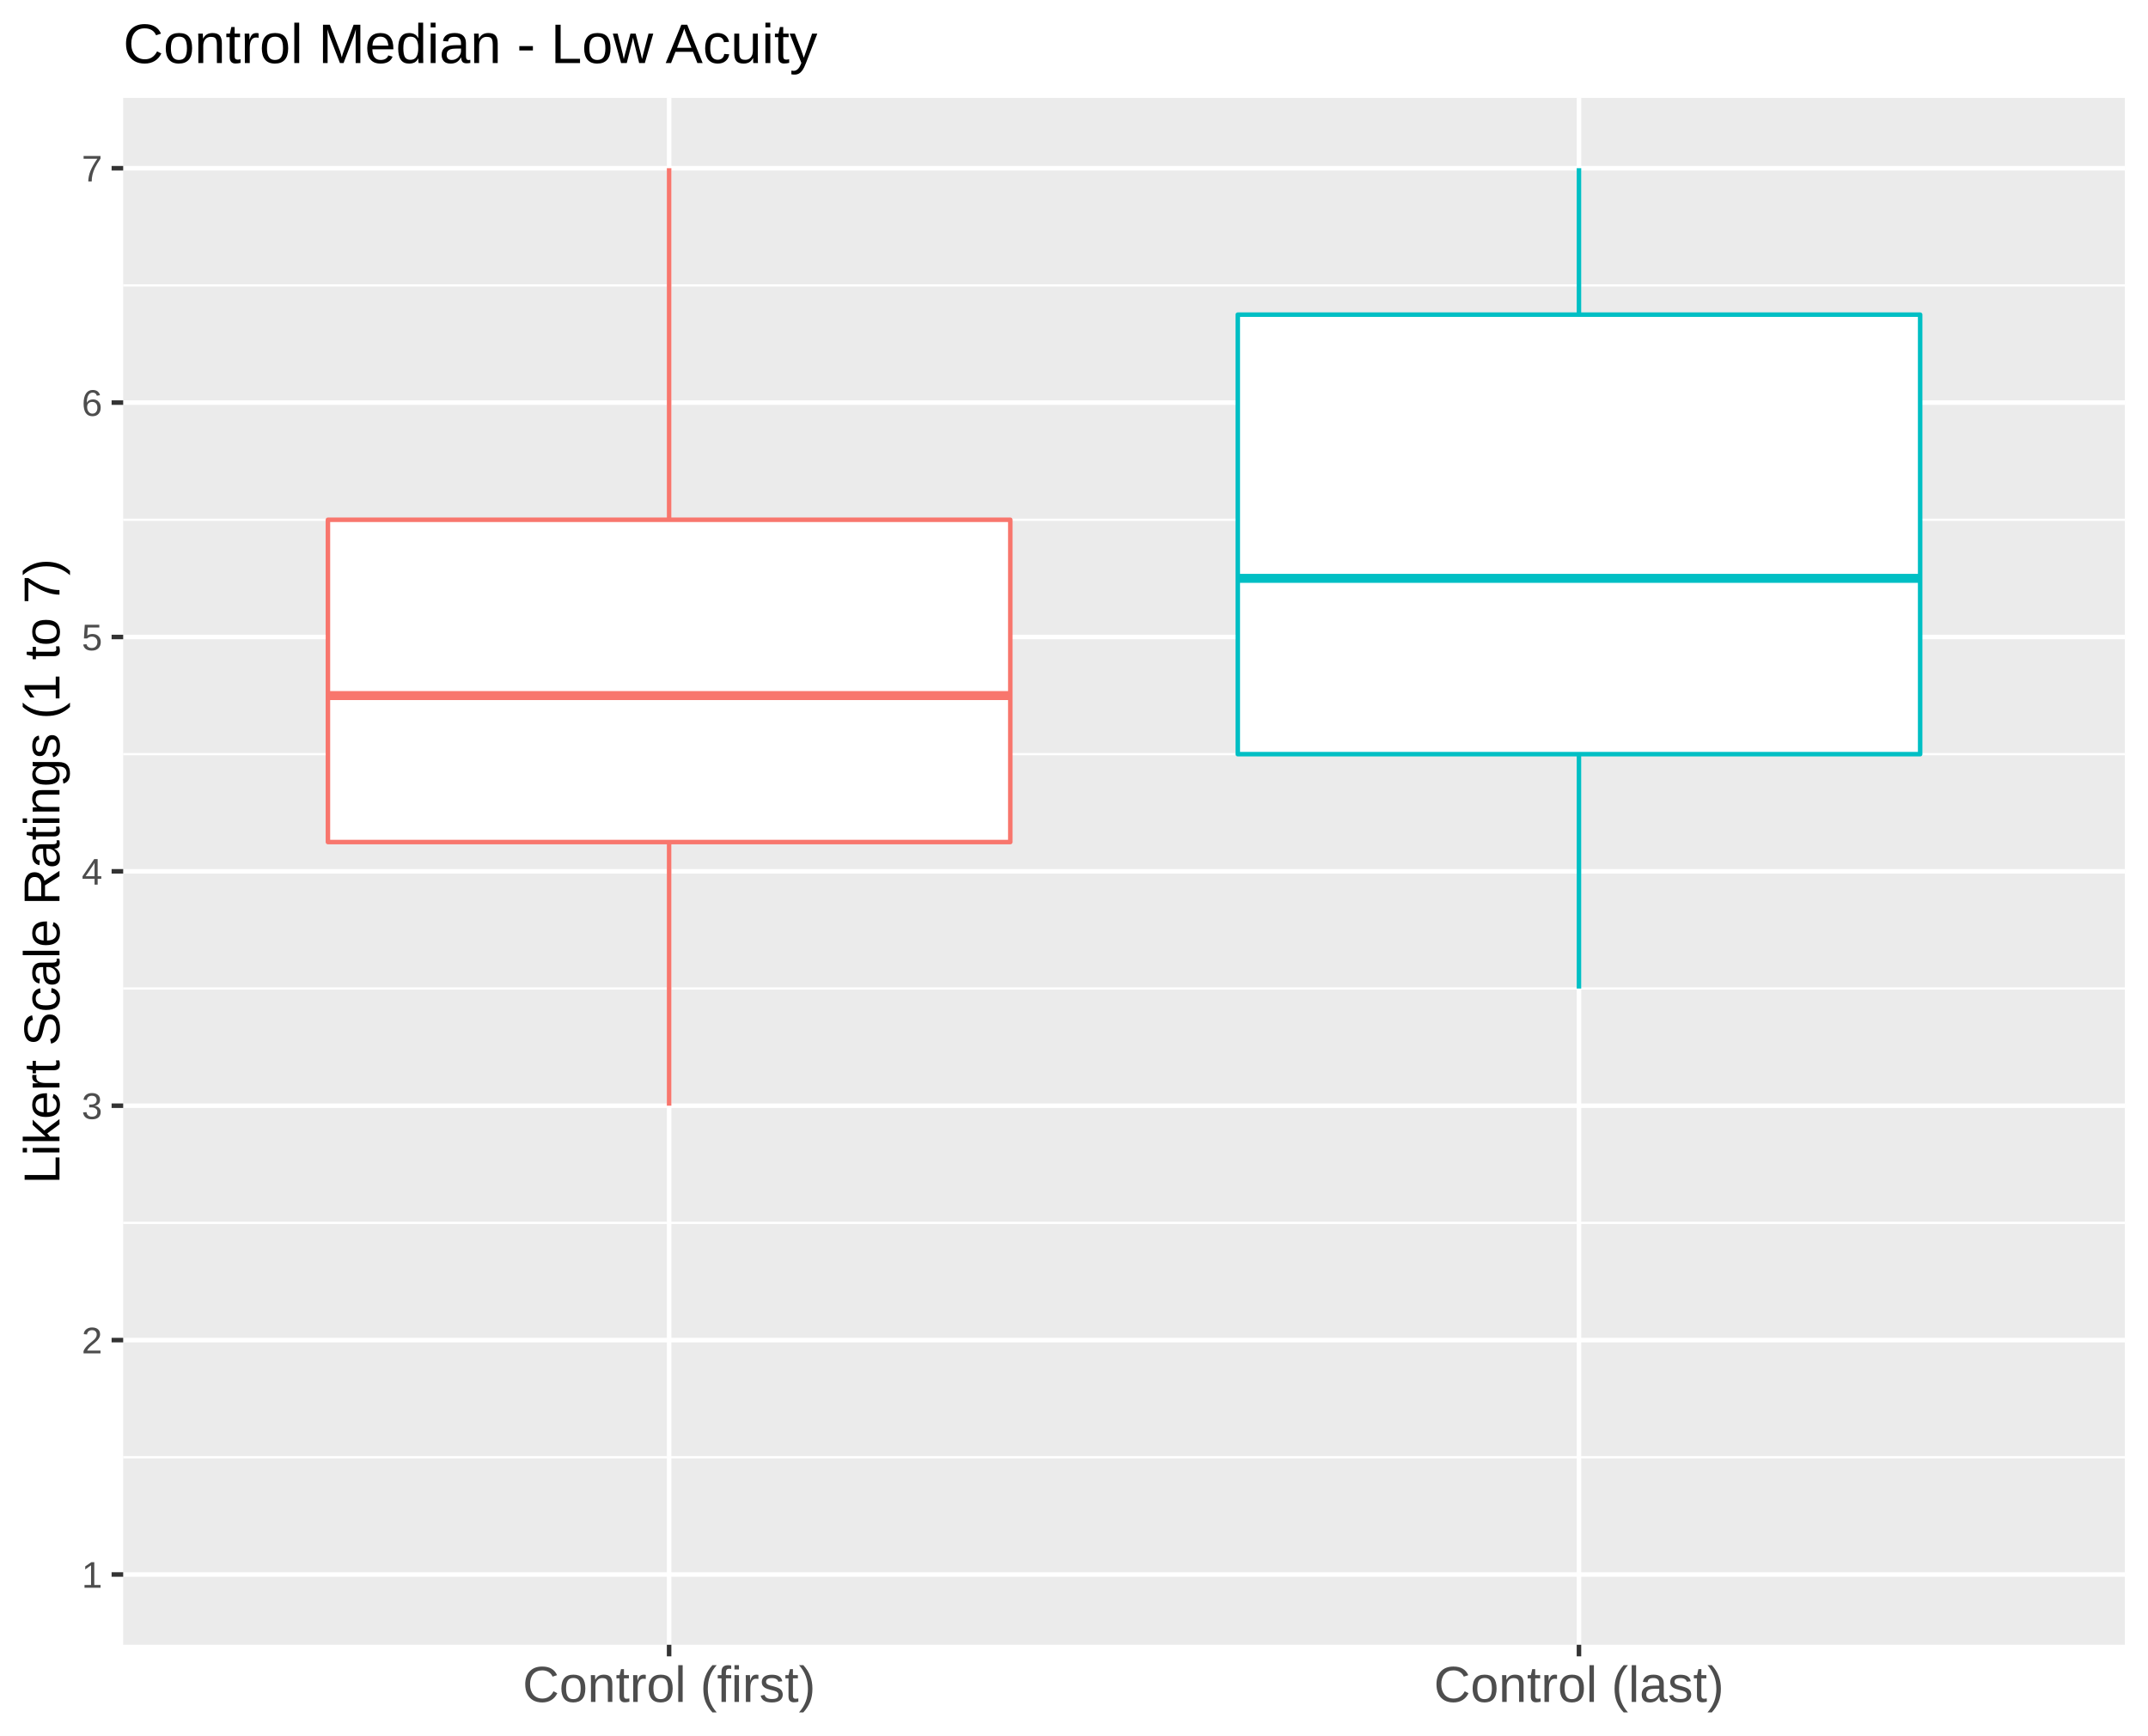
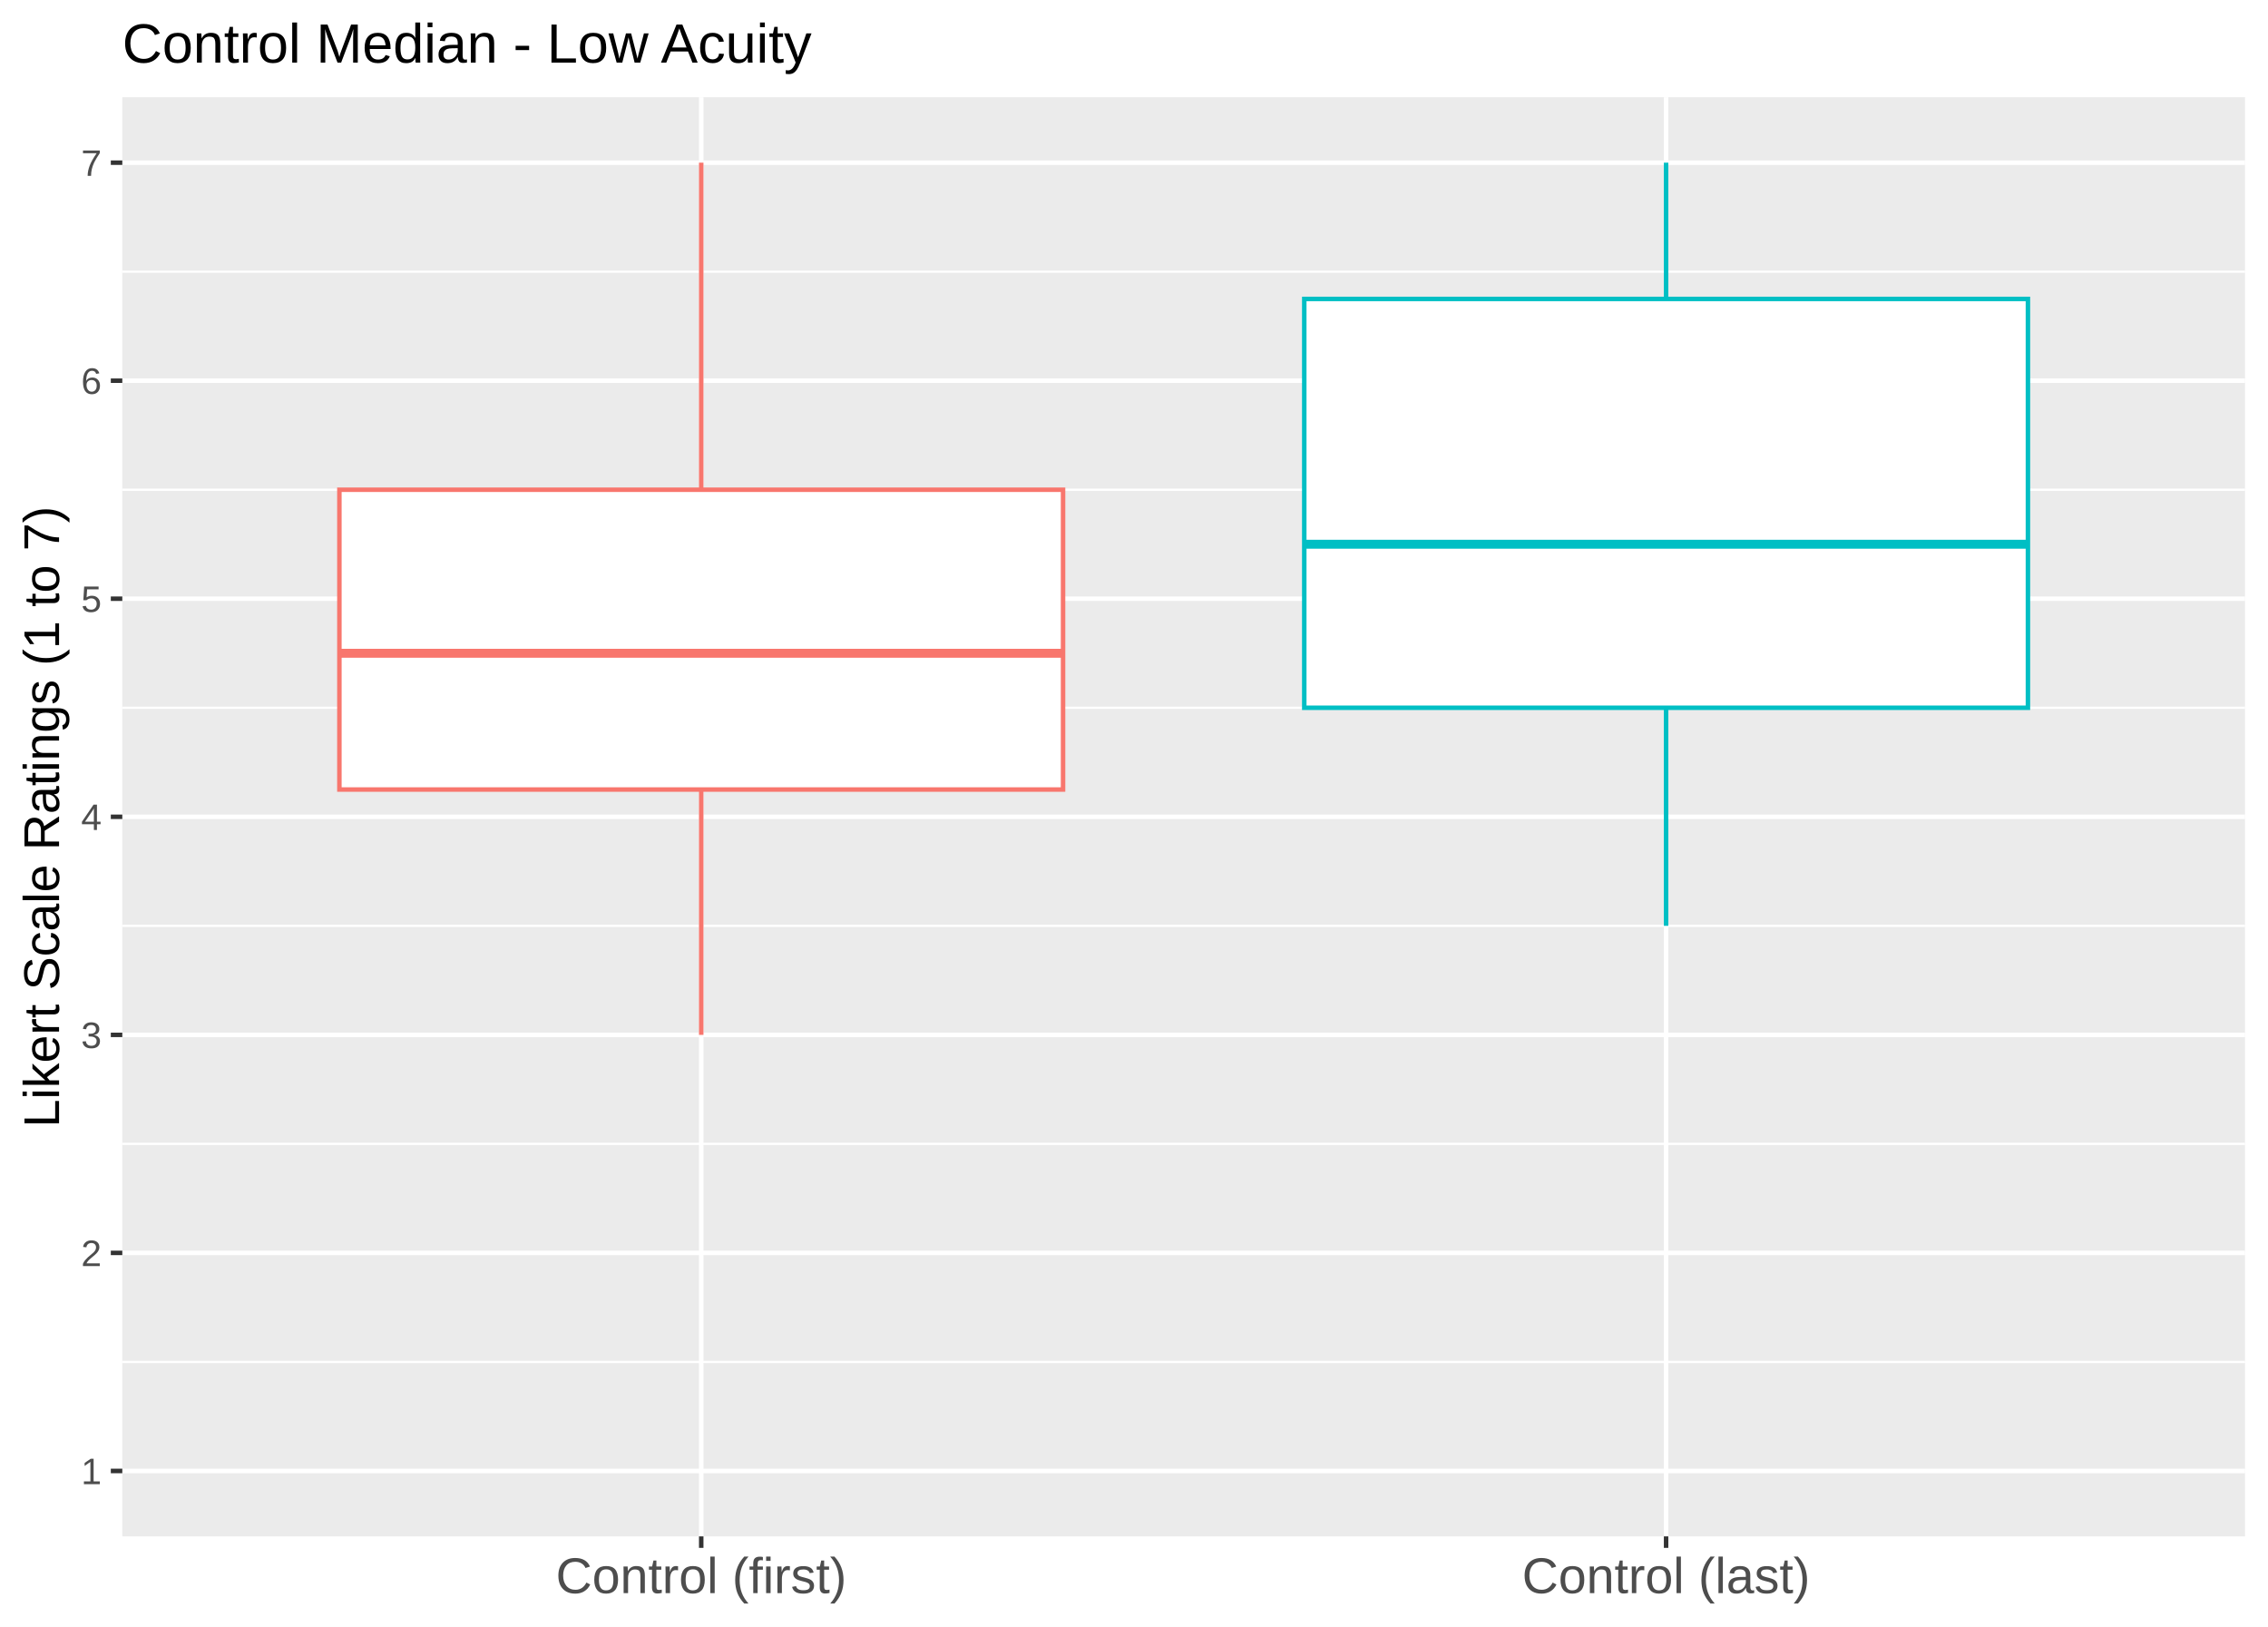
- <svg xmlns="http://www.w3.org/2000/svg" class="svglite" width="508.50pt" height="411.00pt" viewBox="0 0 508.50 411.00">
+ <svg xmlns="http://www.w3.org/2000/svg" class="svglite" width="540.75pt" height="387.75pt" viewBox="0 0 540.75 387.75">
  <defs>
    <style type="text/css">
    .svglite line, .svglite polyline, .svglite polygon, .svglite path, .svglite rect, .svglite circle {
      fill: none;
      stroke: #000000;
      stroke-linecap: round;
      stroke-linejoin: round;
      stroke-miterlimit: 10.00;
    }
    .svglite text {
      white-space: pre;
    }
  </style>
  </defs>
  <rect width="100%" height="100%" style="stroke: none; fill: #FFFFFF;" />
  <defs>
-     <clipPath id="cpMC4wMHw1MDguNTB8MC4wMHw0MTEuMDA=">
-       <rect x="0.00" y="0.00" width="508.50" height="411.00" />
+     <clipPath id="cpMC4wMHw1NDAuNzV8MC4wMHwzODcuNzU=">
+       <rect x="0.00" y="0.00" width="540.75" height="387.75" />
    </clipPath>
  </defs>
-   <g clip-path="url(#cpMC4wMHw1MDguNTB8MC4wMHw0MTEuMDA=)">
-     <rect x="0.00" y="0.00" width="508.50" height="411.00" style="stroke-width: 1.07; stroke: #FFFFFF; fill: #FFFFFF;" />
+   <g clip-path="url(#cpMC4wMHw1NDAuNzV8MC4wMHwzODcuNzU=)">
+     <rect x="0.00" y="0.00" width="540.75" height="387.75" style="stroke-width: 1.07; stroke: #FFFFFF; fill: #FFFFFF;" />
  </g>
  <defs>
-     <clipPath id="cpMjkuMTZ8NTAzLjAyfDIzLjE4fDM4OS40Nw==">
-       <rect x="29.16" y="23.18" width="473.86" height="366.29" />
+     <clipPath id="cpMjkuMTZ8NTM1LjI3fDIzLjE4fDM2Ni4yMg==">
+       <rect x="29.16" y="23.18" width="506.11" height="343.04" />
    </clipPath>
  </defs>
-   <g clip-path="url(#cpMjkuMTZ8NTAzLjAyfDIzLjE4fDM4OS40Nw==)">
-     <rect x="29.16" y="23.18" width="473.86" height="366.29" style="stroke-width: 1.07; stroke: none; fill: #EBEBEB;" />
-     <polyline points="29.16,345.07 503.02,345.07 " style="stroke-width: 0.53; stroke: #FFFFFF; stroke-linecap: butt;" />
-     <polyline points="29.16,289.57 503.02,289.57 " style="stroke-width: 0.53; stroke: #FFFFFF; stroke-linecap: butt;" />
-     <polyline points="29.16,234.07 503.02,234.07 " style="stroke-width: 0.53; stroke: #FFFFFF; stroke-linecap: butt;" />
-     <polyline points="29.16,178.58 503.02,178.58 " style="stroke-width: 0.53; stroke: #FFFFFF; stroke-linecap: butt;" />
-     <polyline points="29.16,123.08 503.02,123.08 " style="stroke-width: 0.53; stroke: #FFFFFF; stroke-linecap: butt;" />
-     <polyline points="29.16,67.58 503.02,67.58 " style="stroke-width: 0.53; stroke: #FFFFFF; stroke-linecap: butt;" />
-     <polyline points="29.16,372.82 503.02,372.82 " style="stroke-width: 1.07; stroke: #FFFFFF; stroke-linecap: butt;" />
-     <polyline points="29.16,317.32 503.02,317.32 " style="stroke-width: 1.07; stroke: #FFFFFF; stroke-linecap: butt;" />
-     <polyline points="29.16,261.82 503.02,261.82 " style="stroke-width: 1.07; stroke: #FFFFFF; stroke-linecap: butt;" />
-     <polyline points="29.16,206.32 503.02,206.32 " style="stroke-width: 1.07; stroke: #FFFFFF; stroke-linecap: butt;" />
-     <polyline points="29.16,150.83 503.02,150.83 " style="stroke-width: 1.07; stroke: #FFFFFF; stroke-linecap: butt;" />
-     <polyline points="29.16,95.33 503.02,95.33 " style="stroke-width: 1.07; stroke: #FFFFFF; stroke-linecap: butt;" />
-     <polyline points="29.16,39.83 503.02,39.83 " style="stroke-width: 1.07; stroke: #FFFFFF; stroke-linecap: butt;" />
-     <polyline points="158.40,389.47 158.40,23.18 " style="stroke-width: 1.07; stroke: #FFFFFF; stroke-linecap: butt;" />
-     <polyline points="373.79,389.47 373.79,23.18 " style="stroke-width: 1.07; stroke: #FFFFFF; stroke-linecap: butt;" />
-     <line x1="158.40" y1="123.08" x2="158.40" y2="39.83" style="stroke-width: 1.07; stroke: #F8766D; stroke-linecap: butt;" />
-     <line x1="158.40" y1="199.39" x2="158.40" y2="261.82" style="stroke-width: 1.07; stroke: #F8766D; stroke-linecap: butt;" />
-     <polygon points="77.63,123.08 77.63,199.39 239.17,199.39 239.17,123.08 77.63,123.08 " style="stroke-width: 1.07; stroke: #F8766D; fill: #FFFFFF;" />
-     <line x1="77.63" y1="164.70" x2="239.17" y2="164.70" style="stroke-width: 2.13; stroke: #F8766D; stroke-linecap: butt;" />
-     <line x1="373.79" y1="74.51" x2="373.79" y2="39.83" style="stroke-width: 1.07; stroke: #00BFC4; stroke-linecap: butt;" />
-     <line x1="373.79" y1="178.58" x2="373.79" y2="234.07" style="stroke-width: 1.07; stroke: #00BFC4; stroke-linecap: butt;" />
-     <polygon points="293.02,74.51 293.02,178.58 454.56,178.58 454.56,74.51 293.02,74.51 " style="stroke-width: 1.07; stroke: #00BFC4; fill: #FFFFFF;" />
-     <line x1="293.02" y1="136.95" x2="454.56" y2="136.95" style="stroke-width: 2.13; stroke: #00BFC4; stroke-linecap: butt;" />
+   <g clip-path="url(#cpMjkuMTZ8NTM1LjI3fDIzLjE4fDM2Ni4yMg==)">
+     <rect x="29.16" y="23.18" width="506.11" height="343.04" style="stroke-width: 1.07; stroke: none; fill: #EBEBEB;" />
+     <polyline points="29.16,324.64 535.27,324.64 " style="stroke-width: 0.53; stroke: #FFFFFF; stroke-linecap: butt;" />
+     <polyline points="29.16,272.66 535.27,272.66 " style="stroke-width: 0.53; stroke: #FFFFFF; stroke-linecap: butt;" />
+     <polyline points="29.16,220.69 535.27,220.69 " style="stroke-width: 0.53; stroke: #FFFFFF; stroke-linecap: butt;" />
+     <polyline points="29.16,168.71 535.27,168.71 " style="stroke-width: 0.53; stroke: #FFFFFF; stroke-linecap: butt;" />
+     <polyline points="29.16,116.74 535.27,116.74 " style="stroke-width: 0.53; stroke: #FFFFFF; stroke-linecap: butt;" />
+     <polyline points="29.16,64.76 535.27,64.76 " style="stroke-width: 0.53; stroke: #FFFFFF; stroke-linecap: butt;" />
+     <polyline points="29.16,350.63 535.27,350.63 " style="stroke-width: 1.07; stroke: #FFFFFF; stroke-linecap: butt;" />
+     <polyline points="29.16,298.65 535.27,298.65 " style="stroke-width: 1.07; stroke: #FFFFFF; stroke-linecap: butt;" />
+     <polyline points="29.16,246.68 535.27,246.68 " style="stroke-width: 1.07; stroke: #FFFFFF; stroke-linecap: butt;" />
+     <polyline points="29.16,194.70 535.27,194.70 " style="stroke-width: 1.07; stroke: #FFFFFF; stroke-linecap: butt;" />
+     <polyline points="29.16,142.72 535.27,142.72 " style="stroke-width: 1.07; stroke: #FFFFFF; stroke-linecap: butt;" />
+     <polyline points="29.16,90.75 535.27,90.75 " style="stroke-width: 1.07; stroke: #FFFFFF; stroke-linecap: butt;" />
+     <polyline points="29.16,38.77 535.27,38.77 " style="stroke-width: 1.07; stroke: #FFFFFF; stroke-linecap: butt;" />
+     <polyline points="167.19,366.22 167.19,23.18 " style="stroke-width: 1.07; stroke: #FFFFFF; stroke-linecap: butt;" />
+     <polyline points="397.24,366.22 397.24,23.18 " style="stroke-width: 1.07; stroke: #FFFFFF; stroke-linecap: butt;" />
+     <line x1="167.19" y1="116.74" x2="167.19" y2="38.77" style="stroke-width: 1.07; stroke: #F8766D; stroke-linecap: butt;" />
+     <line x1="167.19" y1="188.20" x2="167.19" y2="246.68" style="stroke-width: 1.07; stroke: #F8766D; stroke-linecap: butt;" />
+     <polygon points="80.92,116.74 80.92,188.20 253.46,188.20 253.46,116.74 80.92,116.74 " style="stroke-width: 1.07; stroke: #F8766D; stroke-linecap: butt; stroke-linejoin: miter; fill: #FFFFFF;" />
+     <line x1="80.92" y1="155.72" x2="253.46" y2="155.72" style="stroke-width: 2.13; stroke: #F8766D; stroke-linecap: butt; stroke-linejoin: miter;" />
+     <line x1="397.24" y1="71.26" x2="397.24" y2="38.77" style="stroke-width: 1.07; stroke: #00BFC4; stroke-linecap: butt;" />
+     <line x1="397.24" y1="168.71" x2="397.24" y2="220.69" style="stroke-width: 1.07; stroke: #00BFC4; stroke-linecap: butt;" />
+     <polygon points="310.97,71.26 310.97,168.71 483.51,168.71 483.51,71.26 310.97,71.26 " style="stroke-width: 1.07; stroke: #00BFC4; stroke-linecap: butt; stroke-linejoin: miter; fill: #FFFFFF;" />
+     <line x1="310.97" y1="129.73" x2="483.51" y2="129.73" style="stroke-width: 2.13; stroke: #00BFC4; stroke-linecap: butt; stroke-linejoin: miter;" />
  </g>
-   <g clip-path="url(#cpMC4wMHw1MDguNTB8MC4wMHw0MTEuMDA=)">
-     <text x="24.23" y="375.97" text-anchor="end" style="font-size: 8.80px;fill: #4D4D4D; font-family: &quot;Arial&quot;;" textLength="4.90px" lengthAdjust="spacingAndGlyphs">1</text>
-     <text x="24.23" y="320.47" text-anchor="end" style="font-size: 8.80px;fill: #4D4D4D; font-family: &quot;Arial&quot;;" textLength="4.90px" lengthAdjust="spacingAndGlyphs">2</text>
-     <text x="24.23" y="264.97" text-anchor="end" style="font-size: 8.80px;fill: #4D4D4D; font-family: &quot;Arial&quot;;" textLength="4.90px" lengthAdjust="spacingAndGlyphs">3</text>
-     <text x="24.23" y="209.47" text-anchor="end" style="font-size: 8.80px;fill: #4D4D4D; font-family: &quot;Arial&quot;;" textLength="4.90px" lengthAdjust="spacingAndGlyphs">4</text>
-     <text x="24.23" y="153.98" text-anchor="end" style="font-size: 8.80px;fill: #4D4D4D; font-family: &quot;Arial&quot;;" textLength="4.90px" lengthAdjust="spacingAndGlyphs">5</text>
-     <text x="24.23" y="98.48" text-anchor="end" style="font-size: 8.80px;fill: #4D4D4D; font-family: &quot;Arial&quot;;" textLength="4.90px" lengthAdjust="spacingAndGlyphs">6</text>
-     <text x="24.23" y="42.98" text-anchor="end" style="font-size: 8.80px;fill: #4D4D4D; font-family: &quot;Arial&quot;;" textLength="4.90px" lengthAdjust="spacingAndGlyphs">7</text>
-     <polyline points="26.42,372.82 29.16,372.82 " style="stroke-width: 1.07; stroke: #333333; stroke-linecap: butt;" />
-     <polyline points="26.42,317.32 29.16,317.32 " style="stroke-width: 1.07; stroke: #333333; stroke-linecap: butt;" />
-     <polyline points="26.42,261.82 29.16,261.82 " style="stroke-width: 1.07; stroke: #333333; stroke-linecap: butt;" />
-     <polyline points="26.42,206.32 29.16,206.32 " style="stroke-width: 1.07; stroke: #333333; stroke-linecap: butt;" />
-     <polyline points="26.42,150.83 29.16,150.83 " style="stroke-width: 1.07; stroke: #333333; stroke-linecap: butt;" />
-     <polyline points="26.42,95.33 29.16,95.33 " style="stroke-width: 1.07; stroke: #333333; stroke-linecap: butt;" />
-     <polyline points="26.42,39.83 29.16,39.83 " style="stroke-width: 1.07; stroke: #333333; stroke-linecap: butt;" />
-     <polyline points="158.40,392.21 158.40,389.47 " style="stroke-width: 1.07; stroke: #333333; stroke-linecap: butt;" />
-     <polyline points="373.79,392.21 373.79,389.47 " style="stroke-width: 1.07; stroke: #333333; stroke-linecap: butt;" />
-     <text x="158.40" y="403.00" text-anchor="middle" style="font-size: 12.00px;fill: #4D4D4D; font-family: &quot;Arial&quot;;" textLength="69.34px" lengthAdjust="spacingAndGlyphs">Control (first)</text>
-     <text x="373.79" y="403.00" text-anchor="middle" style="font-size: 12.00px;fill: #4D4D4D; font-family: &quot;Arial&quot;;" textLength="68.69px" lengthAdjust="spacingAndGlyphs">Control (last)</text>
-     <text transform="translate(14.08,206.32) rotate(-90)" text-anchor="middle" style="font-size: 12.00px; font-family: &quot;Arial&quot;;" textLength="148.08px" lengthAdjust="spacingAndGlyphs">Likert Scale Ratings (1 to 7)</text>
+   <g clip-path="url(#cpMC4wMHw1NDAuNzV8MC4wMHwzODcuNzU=)">
+     <text x="24.23" y="353.78" text-anchor="end" style="font-size: 8.80px;fill: #4D4D4D; font-family: &quot;Arial&quot;;" textLength="4.90px" lengthAdjust="spacingAndGlyphs">1</text>
+     <text x="24.23" y="301.80" text-anchor="end" style="font-size: 8.80px;fill: #4D4D4D; font-family: &quot;Arial&quot;;" textLength="4.90px" lengthAdjust="spacingAndGlyphs">2</text>
+     <text x="24.23" y="249.83" text-anchor="end" style="font-size: 8.80px;fill: #4D4D4D; font-family: &quot;Arial&quot;;" textLength="4.90px" lengthAdjust="spacingAndGlyphs">3</text>
+     <text x="24.23" y="197.85" text-anchor="end" style="font-size: 8.80px;fill: #4D4D4D; font-family: &quot;Arial&quot;;" textLength="4.90px" lengthAdjust="spacingAndGlyphs">4</text>
+     <text x="24.23" y="145.87" text-anchor="end" style="font-size: 8.80px;fill: #4D4D4D; font-family: &quot;Arial&quot;;" textLength="4.90px" lengthAdjust="spacingAndGlyphs">5</text>
+     <text x="24.23" y="93.90" text-anchor="end" style="font-size: 8.80px;fill: #4D4D4D; font-family: &quot;Arial&quot;;" textLength="4.90px" lengthAdjust="spacingAndGlyphs">6</text>
+     <text x="24.23" y="41.92" text-anchor="end" style="font-size: 8.80px;fill: #4D4D4D; font-family: &quot;Arial&quot;;" textLength="4.90px" lengthAdjust="spacingAndGlyphs">7</text>
+     <polyline points="26.42,350.63 29.16,350.63 " style="stroke-width: 1.07; stroke: #333333; stroke-linecap: butt;" />
+     <polyline points="26.42,298.65 29.16,298.65 " style="stroke-width: 1.07; stroke: #333333; stroke-linecap: butt;" />
+     <polyline points="26.42,246.68 29.16,246.68 " style="stroke-width: 1.07; stroke: #333333; stroke-linecap: butt;" />
+     <polyline points="26.42,194.70 29.16,194.70 " style="stroke-width: 1.07; stroke: #333333; stroke-linecap: butt;" />
+     <polyline points="26.42,142.72 29.16,142.72 " style="stroke-width: 1.07; stroke: #333333; stroke-linecap: butt;" />
+     <polyline points="26.42,90.75 29.16,90.75 " style="stroke-width: 1.07; stroke: #333333; stroke-linecap: butt;" />
+     <polyline points="26.42,38.77 29.16,38.77 " style="stroke-width: 1.07; stroke: #333333; stroke-linecap: butt;" />
+     <polyline points="167.19,368.96 167.19,366.22 " style="stroke-width: 1.07; stroke: #333333; stroke-linecap: butt;" />
+     <polyline points="397.24,368.96 397.24,366.22 " style="stroke-width: 1.07; stroke: #333333; stroke-linecap: butt;" />
+     <text x="167.19" y="379.75" text-anchor="middle" style="font-size: 12.00px;fill: #4D4D4D; font-family: &quot;Arial&quot;;" textLength="69.34px" lengthAdjust="spacingAndGlyphs">Control (first)</text>
+     <text x="397.24" y="379.75" text-anchor="middle" style="font-size: 12.00px;fill: #4D4D4D; font-family: &quot;Arial&quot;;" textLength="68.69px" lengthAdjust="spacingAndGlyphs">Control (last)</text>
+     <text transform="translate(14.08,194.70) rotate(-90)" text-anchor="middle" style="font-size: 12.00px; font-family: &quot;Arial&quot;;" textLength="148.08px" lengthAdjust="spacingAndGlyphs">Likert Scale Ratings (1 to 7)</text>
    <text x="29.16" y="14.93" style="font-size: 13.20px; font-family: &quot;Arial&quot;;" textLength="164.23px" lengthAdjust="spacingAndGlyphs">Control Median - Low Acuity</text>
  </g>
</svg>
